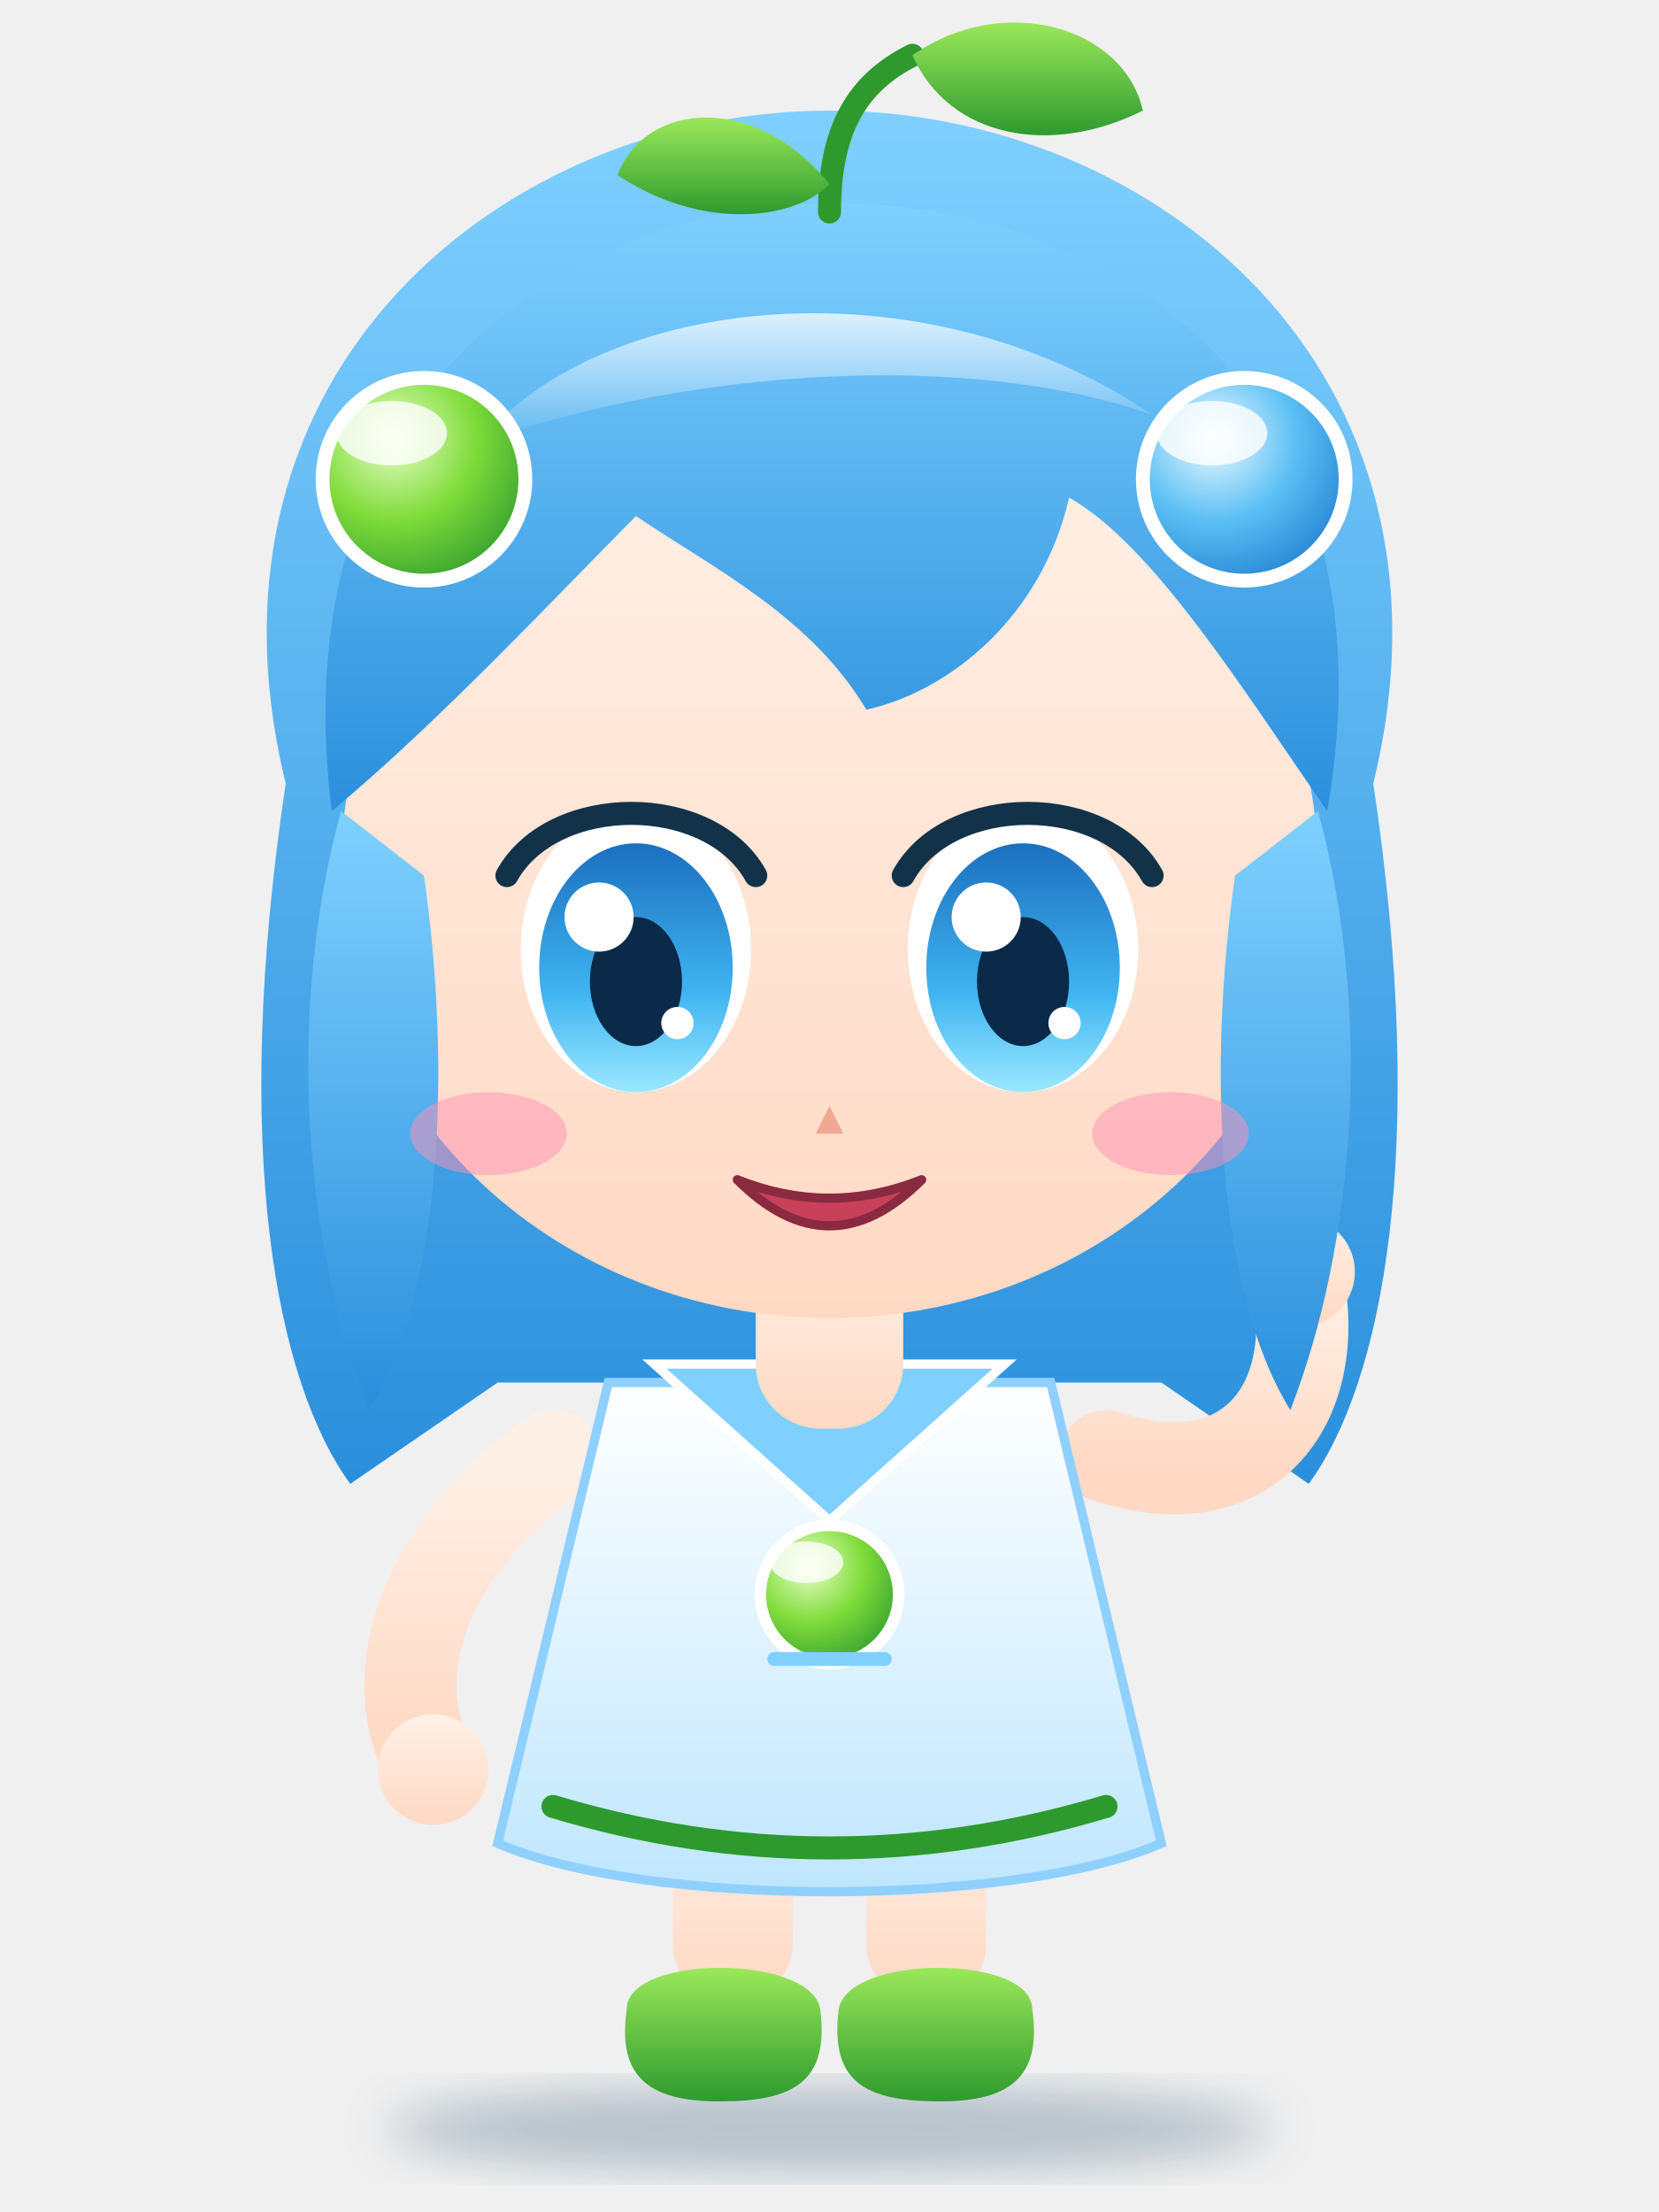
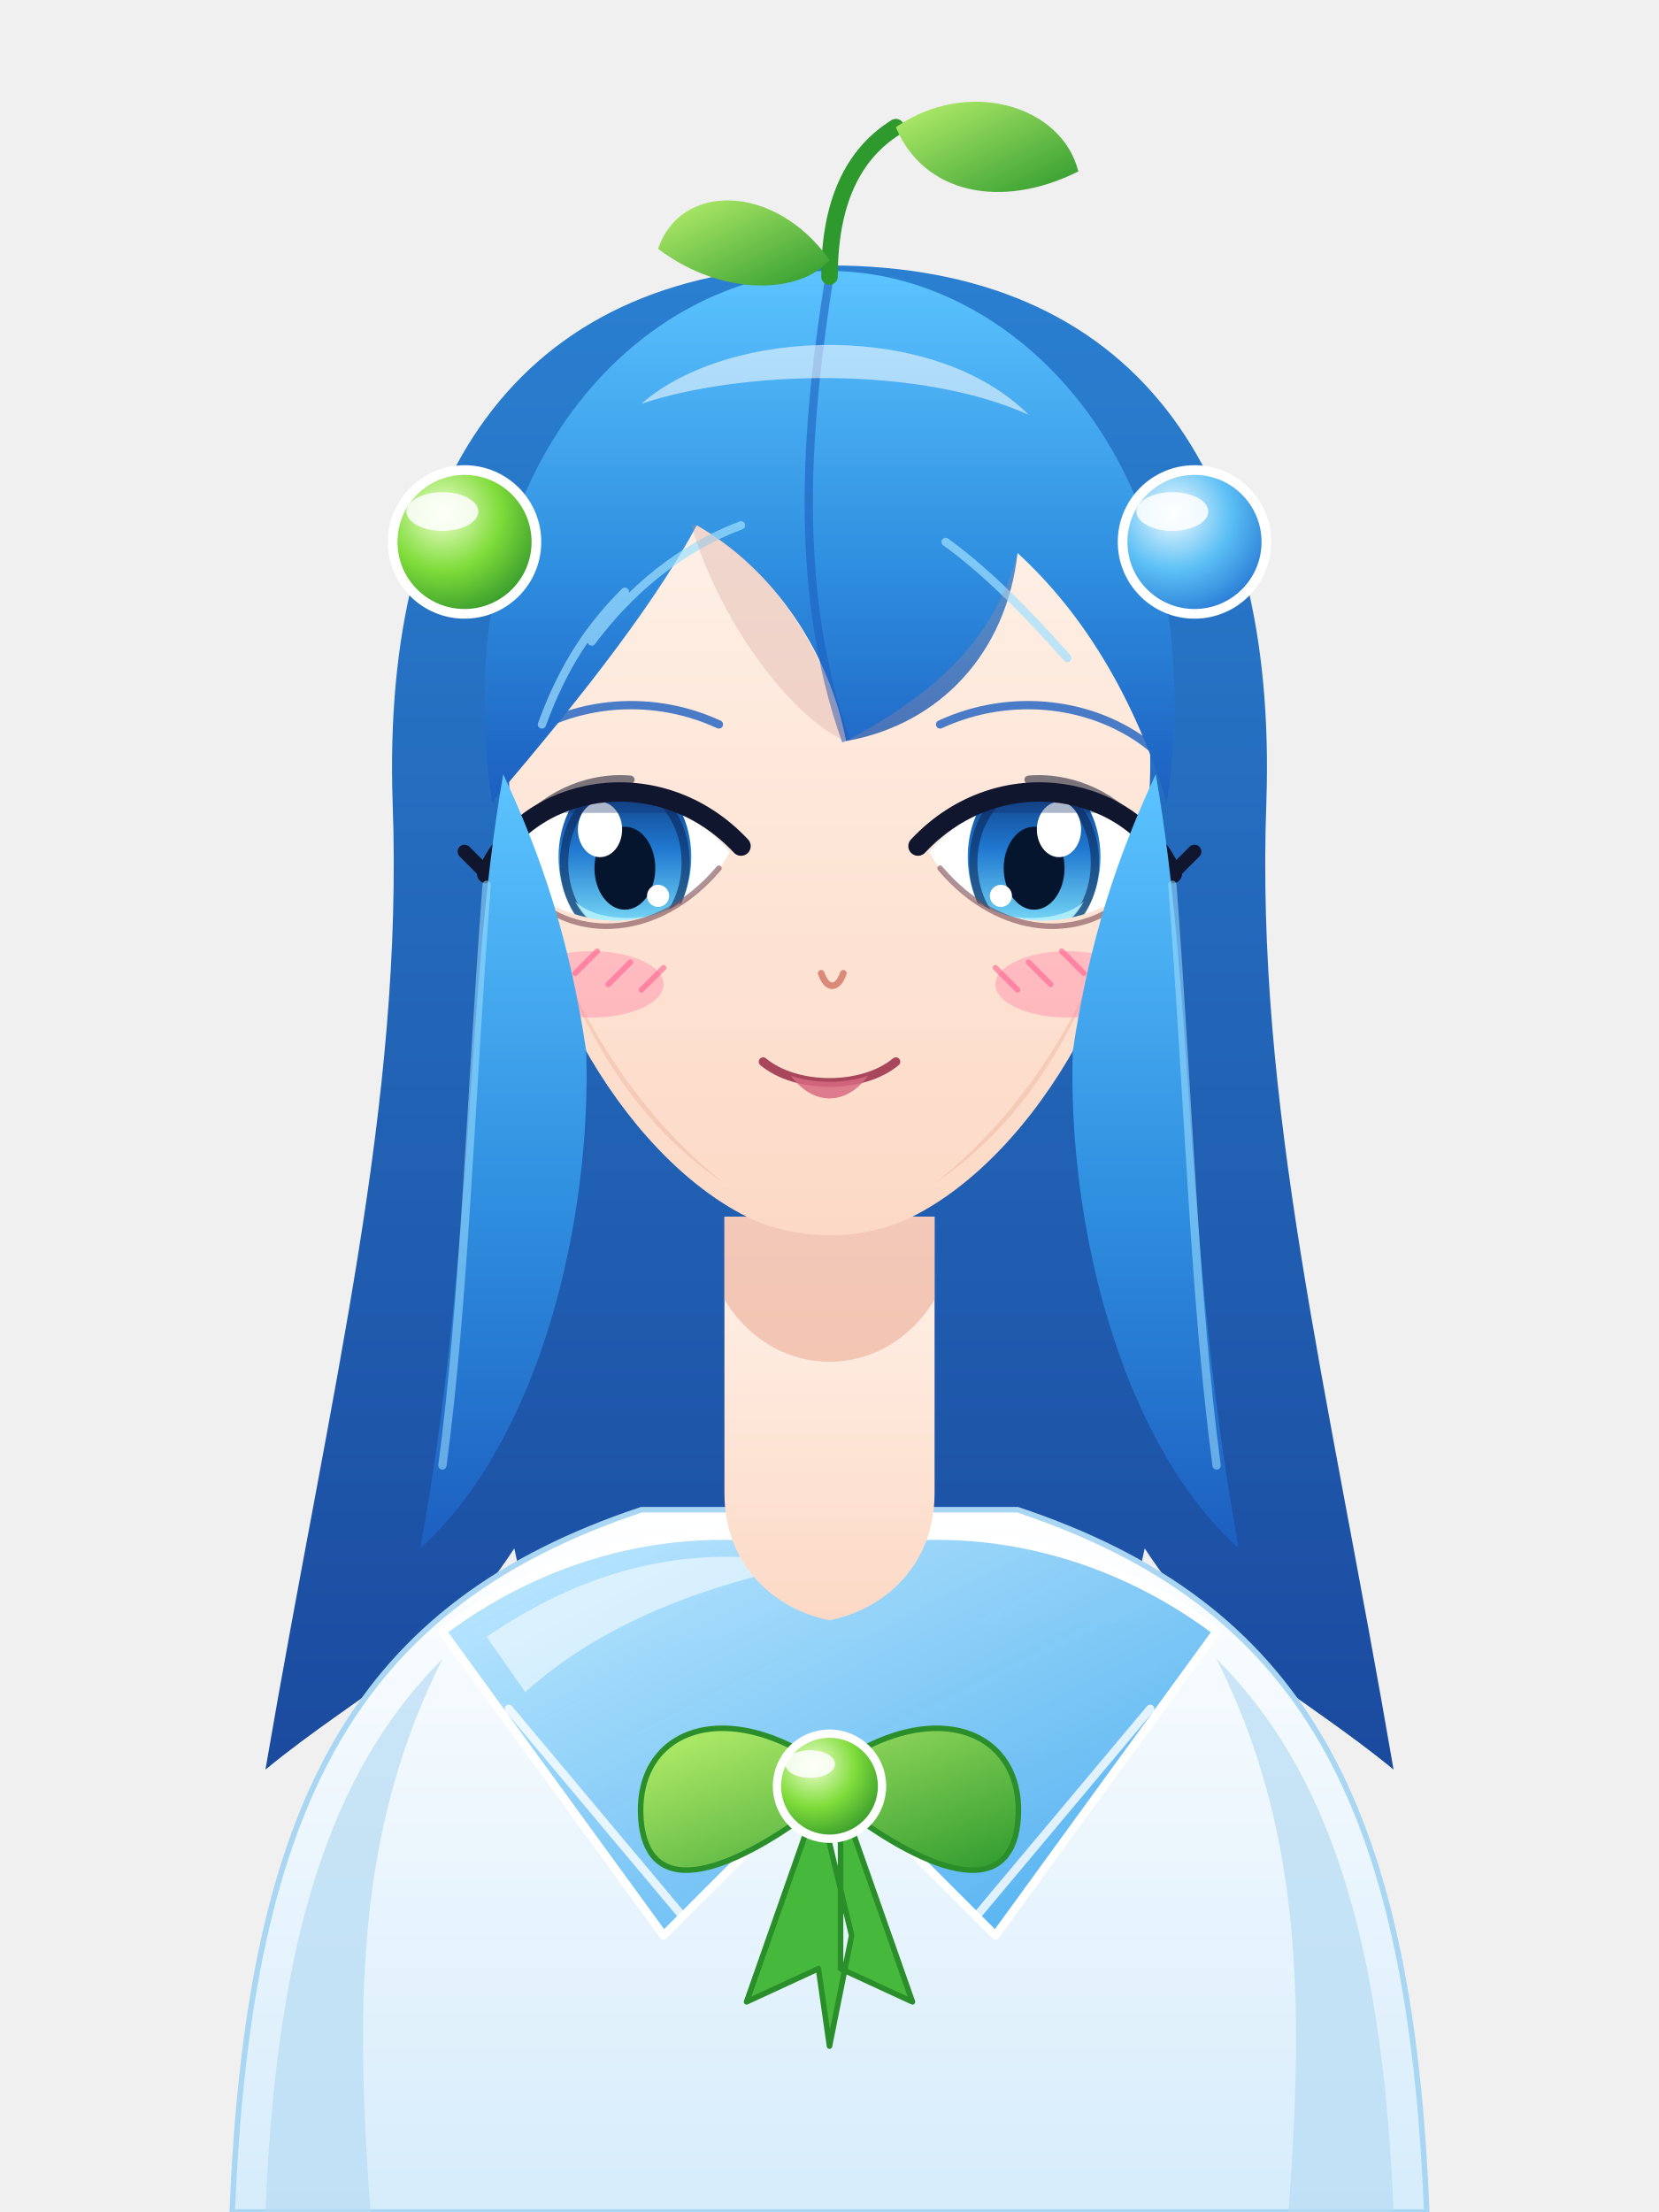
- <svg xmlns="http://www.w3.org/2000/svg" viewBox="0 0 360 480" width="360" height="480">
+ <svg xmlns="http://www.w3.org/2000/svg" viewBox="0 0 600 800" width="600" height="800">
  <defs>
    <linearGradient id="hair" x1="0" y1="0" x2="0" y2="1">
-       <stop offset="0" stop-color="#7fd0ff" />
-       <stop offset="1" stop-color="#2a8fdc" />
+       <stop offset="0" stop-color="#5cc4ff" />
+       <stop offset=".55" stop-color="#2f8fe0" />
+       <stop offset="1" stop-color="#1c5fc0" />
    </linearGradient>
-     <linearGradient id="hairhi" x1="0" y1="0" x2="0" y2="1">
-       <stop offset="0" stop-color="#fff" stop-opacity=".75" />
-       <stop offset="1" stop-color="#fff" stop-opacity="0" />
+     <linearGradient id="hairdark" x1="0" y1="0" x2="0" y2="1">
+       <stop offset="0" stop-color="#2a7fd0" />
+       <stop offset="1" stop-color="#173f94" />
    </linearGradient>
    <linearGradient id="skin" x1="0" y1="0" x2="0" y2="1">
-       <stop offset="0" stop-color="#fff0e6" />
-       <stop offset="1" stop-color="#ffd9c4" />
-     </linearGradient>
-     <linearGradient id="dress" x1="0" y1="0" x2="0" y2="1">
-       <stop offset="0" stop-color="#ffffff" />
-       <stop offset="1" stop-color="#bfe6ff" />
+       <stop offset="0" stop-color="#fff3ea" />
+       <stop offset="1" stop-color="#fcd9c6" />
    </linearGradient>
    <linearGradient id="iris" x1="0" y1="0" x2="0" y2="1">
-       <stop offset="0" stop-color="#1c6fbf" />
-       <stop offset=".6" stop-color="#3fb4f0" />
-       <stop offset="1" stop-color="#9be8ff" />
+       <stop offset="0" stop-color="#0d2f6e" />
+       <stop offset=".45" stop-color="#1f78d0" />
+       <stop offset="1" stop-color="#8ef0ff" />
+     </linearGradient>
+     <linearGradient id="blouse" x1="0" y1="0" x2="0" y2="1">
+       <stop offset="0" stop-color="#ffffff" />
+       <stop offset="1" stop-color="#d6ecfb" />
+     </linearGradient>
+     <linearGradient id="glass" x1="0" y1="0" x2="1" y2="1">
+       <stop offset="0" stop-color="#bfe9ff" stop-opacity=".95" />
+       <stop offset="1" stop-color="#3aa6ee" stop-opacity=".9" />
    </linearGradient>
    <radialGradient id="orbg" cx="35%" cy="30%" r="80%">
-       <stop offset="0" stop-color="#e9ffc8" />
+       <stop offset="0" stop-color="#efffcf" />
      <stop offset=".5" stop-color="#7fdc3a" />
-       <stop offset="1" stop-color="#2e9a2e" />
+       <stop offset="1" stop-color="#2a8f2a" />
    </radialGradient>
    <radialGradient id="orbb" cx="35%" cy="30%" r="80%">
-       <stop offset="0" stop-color="#f0fbff" />
+       <stop offset="0" stop-color="#f2fbff" />
      <stop offset=".5" stop-color="#5cc0f5" />
-       <stop offset="1" stop-color="#1f7fd0" />
+       <stop offset="1" stop-color="#1f6fd0" />
    </radialGradient>
-     <linearGradient id="shoe" x1="0" y1="0" x2="0" y2="1">
-       <stop offset="0" stop-color="#9be85a" />
+     <linearGradient id="leaf" x1="0" y1="0" x2="1" y2="1">
+       <stop offset="0" stop-color="#b9f06c" />
      <stop offset="1" stop-color="#2e9a2e" />
    </linearGradient>
-     <filter id="soft">
-       <feGaussianBlur stdDeviation="5" />
-     </filter>
+     <clipPath id="sclL">
+       <path d="M206 306 C220 276 262 270 288 300 C272 330 232 334 206 306 Z" />
+     </clipPath>
+     <g id="eye">
+       <path d="M206 306 C220 276 262 270 288 300 C272 330 232 334 206 306 Z" fill="#fff" />
+       <g clip-path="url(#sclL)">
+         <ellipse cx="250" cy="302" rx="24" ry="31" fill="url(#iris)" />
+         <ellipse cx="250" cy="304" rx="22" ry="28" fill="none" stroke="#0a2457" stroke-width="3" opacity=".6" />
+         <ellipse cx="250" cy="306" rx="11" ry="15" fill="#06152e" />
+         <path d="M232 318 C240 334 262 334 270 318 C262 326 240 326 232 318 Z" fill="#c8fbff" opacity=".7" />
+         <ellipse cx="241" cy="292" rx="8" ry="10" fill="#fff" />
+         <circle cx="262" cy="316" r="4" fill="#fff" />
+         <path d="M206 306 C220 276 262 270 288 300 L288 286 L206 286 Z" fill="#12306a" opacity=".35" />
+       </g>
+       <path d="M200 308 C214 276 262 266 292 298" fill="none" stroke="#10162e" stroke-width="7" stroke-linecap="round" />
+       <path d="M200 308 L192 300" stroke="#10162e" stroke-width="5" stroke-linecap="round" />
+       <path d="M214 289 C226 276 242 273 252 274" fill="none" stroke="#10162e" stroke-width="3" stroke-linecap="round" opacity=".55" />
+       <path d="M216 316 C232 332 262 332 284 306" fill="none" stroke="#7a4a52" stroke-width="2" stroke-linecap="round" opacity=".6" />
+       <path d="M208 262 C228 246 258 242 284 254" fill="none" stroke="#1c5fc0" stroke-width="3" stroke-linecap="round" opacity=".8" />
+     </g>
  </defs>
-   <ellipse cx="180" cy="462" rx="96" ry="10" fill="#0a3a60" opacity=".25" filter="url(#soft)" />
-   <path d="M62 170 C40 80 110 24 180 24 C250 24 320 80 298 170 C310 250 300 300 284 322 L252 300 L108 300 L76 322 C60 300 50 250 62 170 Z" fill="url(#hair)" />
-   <rect x="146" y="388" width="26" height="46" rx="12" fill="url(#skin)" />
-   <rect x="188" y="388" width="26" height="46" rx="12" fill="url(#skin)" />
-   <path d="M136 436 C136 424 176 424 178 436 C180 452 172 456 156 456 C140 456 134 450 136 436 Z" fill="url(#shoe)" />
-   <path d="M182 436 C184 424 224 424 224 436 C226 450 220 456 204 456 C188 456 180 452 182 436 Z" fill="url(#shoe)" />
-   <path d="M120 316 C92 336 84 362 92 380" fill="none" stroke="url(#skin)" stroke-width="20" stroke-linecap="round" />
-   <path d="M240 316 C270 326 286 306 282 280" fill="none" stroke="url(#skin)" stroke-width="20" stroke-linecap="round" />
-   <circle cx="94" cy="384" r="12" fill="url(#skin)" />
-   <circle cx="282" cy="276" r="12" fill="url(#skin)" />
-   <path d="M132 300 L228 300 L252 400 C220 414 140 414 108 400 Z" fill="url(#dress)" stroke="#8fd0ff" stroke-width="2" />
-   <path d="M120 392 C160 404 200 404 240 392" fill="none" stroke="#2e9a2e" stroke-width="5" stroke-linecap="round" />
-   <path d="M142 296 L180 330 L218 296 Z" fill="#7fd0ff" stroke="#fff" stroke-width="2" />
-   <circle cx="180" cy="346" r="15" fill="url(#orbg)" stroke="#fff" stroke-width="2.5" />
-   <ellipse cx="175" cy="339" rx="8" ry="4.5" fill="#fff" opacity=".8" />
-   <path d="M168 360 L192 360" stroke="#7fd0ff" stroke-width="3" stroke-linecap="round" />
-   <rect x="164" y="270" width="32" height="40" rx="14" fill="url(#skin)" />
-   <ellipse cx="180" cy="188" rx="106" ry="98" fill="url(#skin)" />
-   <path d="M72 176 C60 80 130 44 180 44 C240 44 304 84 288 176 C270 150 250 118 232 108 C226 134 206 150 188 154 C176 134 156 124 138 112 C122 128 96 156 72 176 Z" fill="url(#hair)" />
-   <path d="M104 96 C130 64 200 56 250 90 C210 76 150 80 104 96 Z" fill="url(#hairhi)" />
-   <path d="M74 176 C62 220 66 270 80 306 C96 280 98 232 92 190 Z" fill="url(#hair)" />
-   <path d="M286 176 C298 220 294 270 280 306 C264 280 262 232 268 190 Z" fill="url(#hair)" />
-   <g>
-     <ellipse cx="138" cy="206" rx="25" ry="31" fill="#fff" />
-     <ellipse cx="138" cy="210" rx="21" ry="27" fill="url(#iris)" />
-     <ellipse cx="138" cy="213" rx="10" ry="14" fill="#0b2a4a" />
-     <circle cx="130" cy="199" r="7.5" fill="#fff" />
-     <circle cx="147" cy="222" r="3.5" fill="#fff" />
-     <path d="M110 190 C120 172 154 172 164 190" fill="none" stroke="#12324a" stroke-width="5" stroke-linecap="round" />
-   </g>
-   <g>
-     <ellipse cx="222" cy="206" rx="25" ry="31" fill="#fff" />
-     <ellipse cx="222" cy="210" rx="21" ry="27" fill="url(#iris)" />
-     <ellipse cx="222" cy="213" rx="10" ry="14" fill="#0b2a4a" />
-     <circle cx="214" cy="199" r="7.5" fill="#fff" />
-     <circle cx="231" cy="222" r="3.5" fill="#fff" />
-     <path d="M196 190 C206 172 240 172 250 190" fill="none" stroke="#12324a" stroke-width="5" stroke-linecap="round" />
-   </g>
-   <ellipse cx="106" cy="246" rx="17" ry="9" fill="#ff8fb4" opacity=".5" />
-   <ellipse cx="254" cy="246" rx="17" ry="9" fill="#ff8fb4" opacity=".5" />
-   <path d="M180 240 l-3 6 h6 z" fill="#f0a890" />
-   <path d="M160 256 Q180 276 200 256 Q180 264 160 256 Z" fill="#c8405a" stroke="#8a2a40" stroke-width="2" stroke-linejoin="round" />
-   <circle cx="92" cy="104" r="22" fill="url(#orbg)" stroke="#fff" stroke-width="3" />
-   <ellipse cx="85" cy="94" rx="12" ry="7" fill="#fff" opacity=".8" />
-   <circle cx="270" cy="104" r="22" fill="url(#orbb)" stroke="#fff" stroke-width="3" />
-   <ellipse cx="263" cy="94" rx="12" ry="7" fill="#fff" opacity=".8" />
-   <path d="M180 46 C180 28 186 18 198 12" fill="none" stroke="#2e9a2e" stroke-width="5" stroke-linecap="round" />
-   <path d="M198 12 C218 -2 244 6 248 24 C228 34 206 30 198 12 Z" fill="url(#shoe)" />
-   <path d="M180 40 C164 20 140 22 134 38 C152 50 172 48 180 40 Z" fill="url(#shoe)" />
+   <ellipse cx="300" cy="786" rx="170" ry="9" fill="#0a3a60" opacity=".2" />
+   <path d="M300 96 C190 96 138 170 142 290 C146 400 120 500 96 640 C130 612 160 600 186 560 C200 620 190 690 176 760 C214 730 238 690 252 640 L348 640 C362 690 386 730 424 760 C410 690 400 620 414 560 C440 600 470 612 504 640 C480 500 454 400 458 290 C462 170 410 96 300 96 Z" fill="url(#hairdark)" />
+   <path d="M84 800 C90 650 130 580 232 546 L368 546 C470 580 510 650 516 800 Z" fill="url(#blouse)" stroke="#a9d6f2" stroke-width="2" />
+   <path d="M232 546 C250 580 280 600 300 604 C320 600 350 580 368 546 L368 560 C350 596 320 616 300 620 C280 616 250 596 232 560 Z" fill="#e8c4b0" opacity=".0" />
+   <path d="M160 590 C200 560 250 548 300 560 C350 548 400 560 440 590 L360 700 L300 640 L240 700 Z" fill="url(#glass)" stroke="#fff" stroke-width="3" stroke-linejoin="round" />
+   <path d="M176 592 C214 566 252 558 292 566 C250 574 214 590 190 612 Z" fill="#fff" opacity=".55" />
+   <path d="M184 618 L246 692 M416 618 L354 692" stroke="#fff" stroke-width="3" stroke-linecap="round" opacity=".8" />
+   <path d="M300 640 C262 612 228 626 232 660 C236 690 270 674 300 650 C330 674 364 690 368 660 C372 626 338 612 300 640 Z" fill="url(#leaf)" stroke="#2a8f2a" stroke-width="2" />
+   <path d="M296 650 L270 724 L296 712 L300 740 L308 700 Z M304 650 L330 724 L304 712 Z" fill="#46b83c" stroke="#2a8f2a" stroke-width="2" stroke-linejoin="round" />
+   <circle cx="300" cy="646" r="19" fill="url(#orbg)" stroke="#fff" stroke-width="3" />
+   <ellipse cx="293" cy="638" rx="9" ry="5" fill="#fff" opacity=".85" />
+   <path d="M96 800 C100 700 120 640 160 600 C130 660 128 720 134 800 Z M504 800 C500 700 480 640 440 600 C470 660 472 720 466 800 Z" fill="#b6dcf3" opacity=".7" />
+   <path d="M262 440 L262 540 C262 566 280 582 300 586 C320 582 338 566 338 540 L338 440 Z" fill="url(#skin)" />
+   <path d="M262 470 C280 500 320 500 338 470 L338 440 L262 440 Z" fill="#e9a58f" opacity=".55" />
+   <path d="M184 276 C184 200 238 150 300 150 C362 150 416 200 416 276 C416 350 374 418 330 440 C312 449 288 449 270 440 C226 418 184 350 184 276 Z" fill="url(#skin)" />
+   <path d="M190 300 C196 350 226 400 262 428 C226 404 200 360 190 300 Z" fill="#e9a58f" opacity=".35" />
+   <path d="M410 300 C404 350 374 400 338 428 C374 404 400 360 410 300 Z" fill="#e9a58f" opacity=".35" />
+   <use href="#eye" transform="translate(-24,8)" />
+   <use href="#eye" transform="translate(624,8) scale(-1,1)" />
+   <ellipse cx="214" cy="356" rx="26" ry="12" fill="#ff7fa6" opacity=".4" />
+   <ellipse cx="386" cy="356" rx="26" ry="12" fill="#ff7fa6" opacity=".4" />
+   <path d="M208 352 l8 -8 M220 356 l8 -8 M232 358 l8 -8 M392 352 l-8 -8 M380 356 l-8 -8 M368 358 l-8 -8" stroke="#ff5f90" stroke-width="2" stroke-linecap="round" opacity=".6" />
+   <path d="M297 352 C299 358 303 358 305 352" fill="none" stroke="#d98a78" stroke-width="2.4" stroke-linecap="round" />
+   <path d="M276 384 C288 394 312 394 324 384" fill="none" stroke="#a8465c" stroke-width="3.2" stroke-linecap="round" />
+   <path d="M286 389 C294 400 306 400 314 389 C306 392 294 392 286 389 Z" fill="#d86a82" opacity=".85" />
+   <path d="M178 290 C160 170 232 98 300 98 C368 98 440 170 422 290 C410 252 392 222 368 200 C364 236 340 262 306 268 C300 236 280 206 252 190 C238 216 214 248 178 290 Z" fill="url(#hair)" />
+   <path d="M300 100 C292 150 286 212 306 268" fill="none" stroke="#1c5fc0" stroke-width="3" opacity=".6" />
+   <path d="M232 146 C264 118 338 116 372 150 C332 132 268 134 232 146 Z" fill="#fff" opacity=".55" />
+   <path d="M214 232 C232 208 252 196 268 190 M342 196 C356 206 372 222 386 238 M196 262 C204 240 214 226 226 214" fill="none" stroke="#9fe0ff" stroke-width="3" stroke-linecap="round" opacity=".7" />
+   <path d="M250 190 C262 230 290 262 306 268 C300 240 282 206 252 190 Z M368 200 C364 236 340 262 306 268 C340 250 360 230 368 200 Z" fill="#c98a86" opacity=".25" />
+   <path d="M182 280 C168 360 172 450 152 560 C196 520 214 440 212 380 C206 340 196 310 182 280 Z" fill="url(#hair)" />
+   <path d="M418 280 C432 360 428 450 448 560 C404 520 386 440 388 380 C394 340 404 310 418 280 Z" fill="url(#hair)" />
+   <path d="M176 320 C170 400 168 470 160 530 M424 320 C430 400 432 470 440 530" fill="none" stroke="#9fe0ff" stroke-width="3" stroke-linecap="round" opacity=".55" />
+   <circle cx="168" cy="196" r="26" fill="url(#orbg)" stroke="#fff" stroke-width="3.5" />
+   <ellipse cx="160" cy="185" rx="13" ry="7" fill="#fff" opacity=".85" />
+   <circle cx="432" cy="196" r="26" fill="url(#orbb)" stroke="#fff" stroke-width="3.5" />
+   <ellipse cx="424" cy="185" rx="13" ry="7" fill="#fff" opacity=".85" />
+   <path d="M300 100 C300 74 308 56 324 46" fill="none" stroke="#2e9a2e" stroke-width="6" stroke-linecap="round" />
+   <path d="M324 46 C350 28 384 38 390 62 C362 76 334 70 324 46 Z" fill="url(#leaf)" />
+   <path d="M300 94 C280 66 246 66 238 90 C262 108 290 106 300 94 Z" fill="url(#leaf)" />
</svg>
